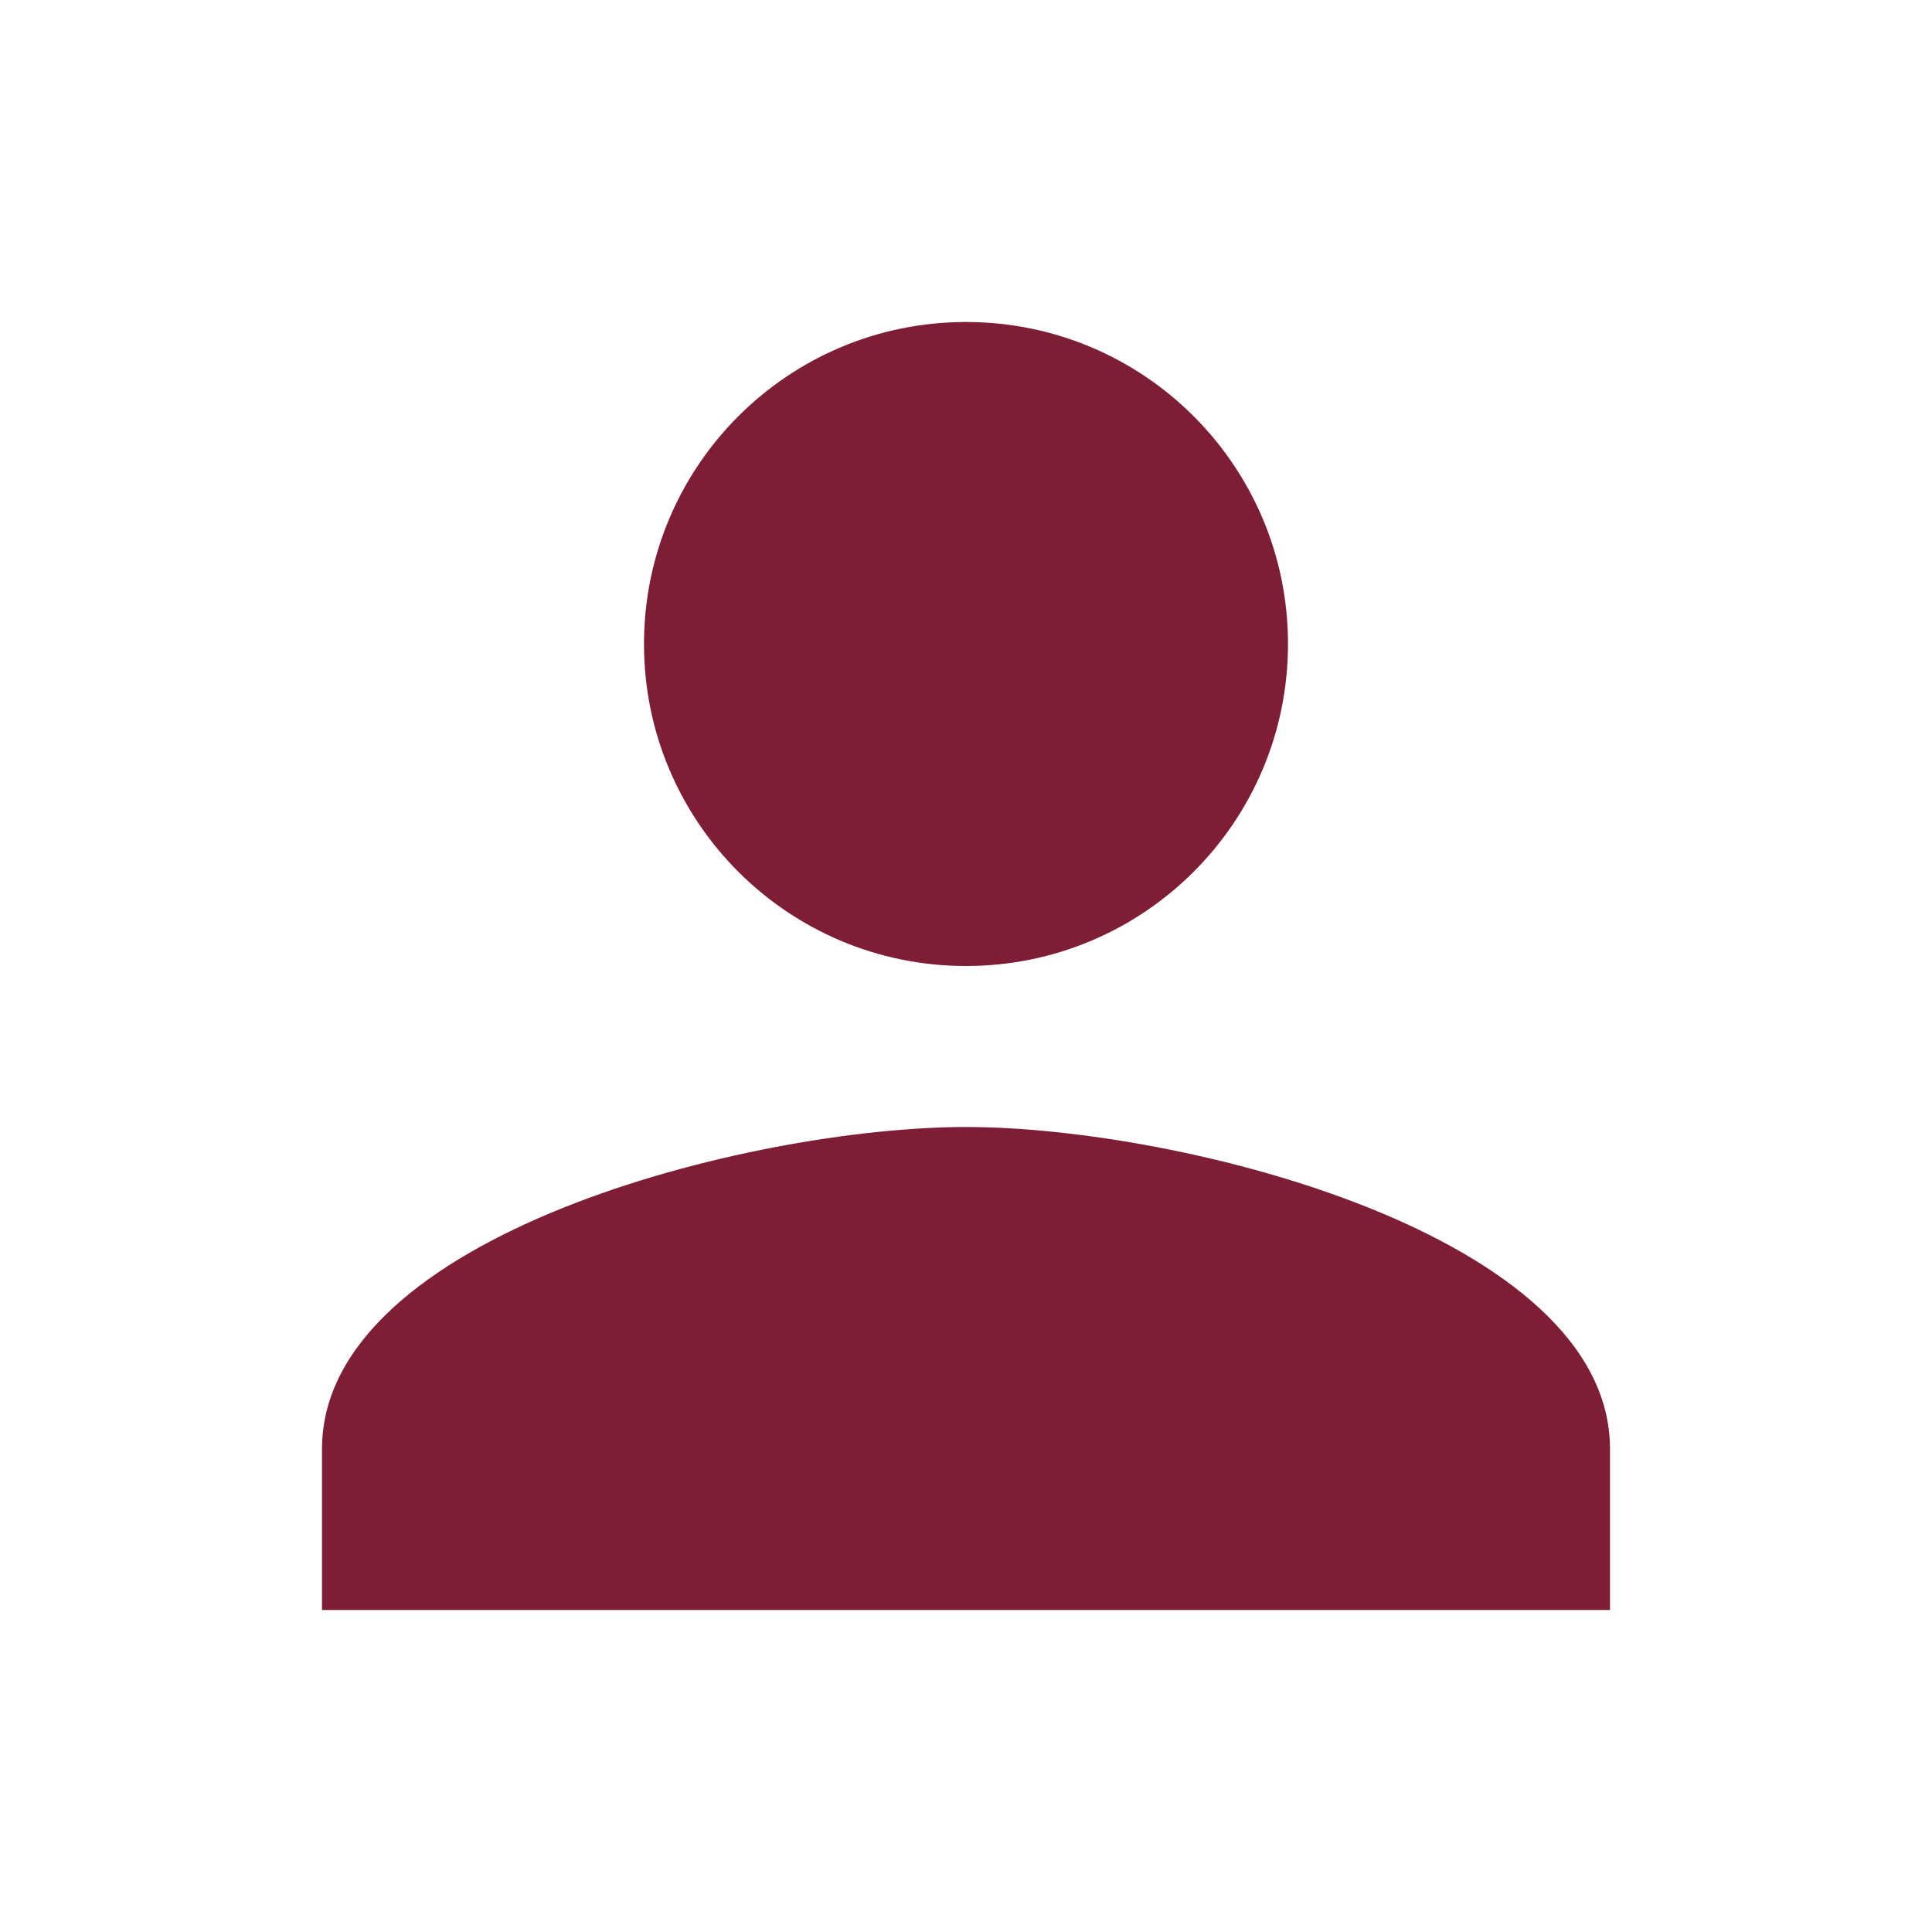
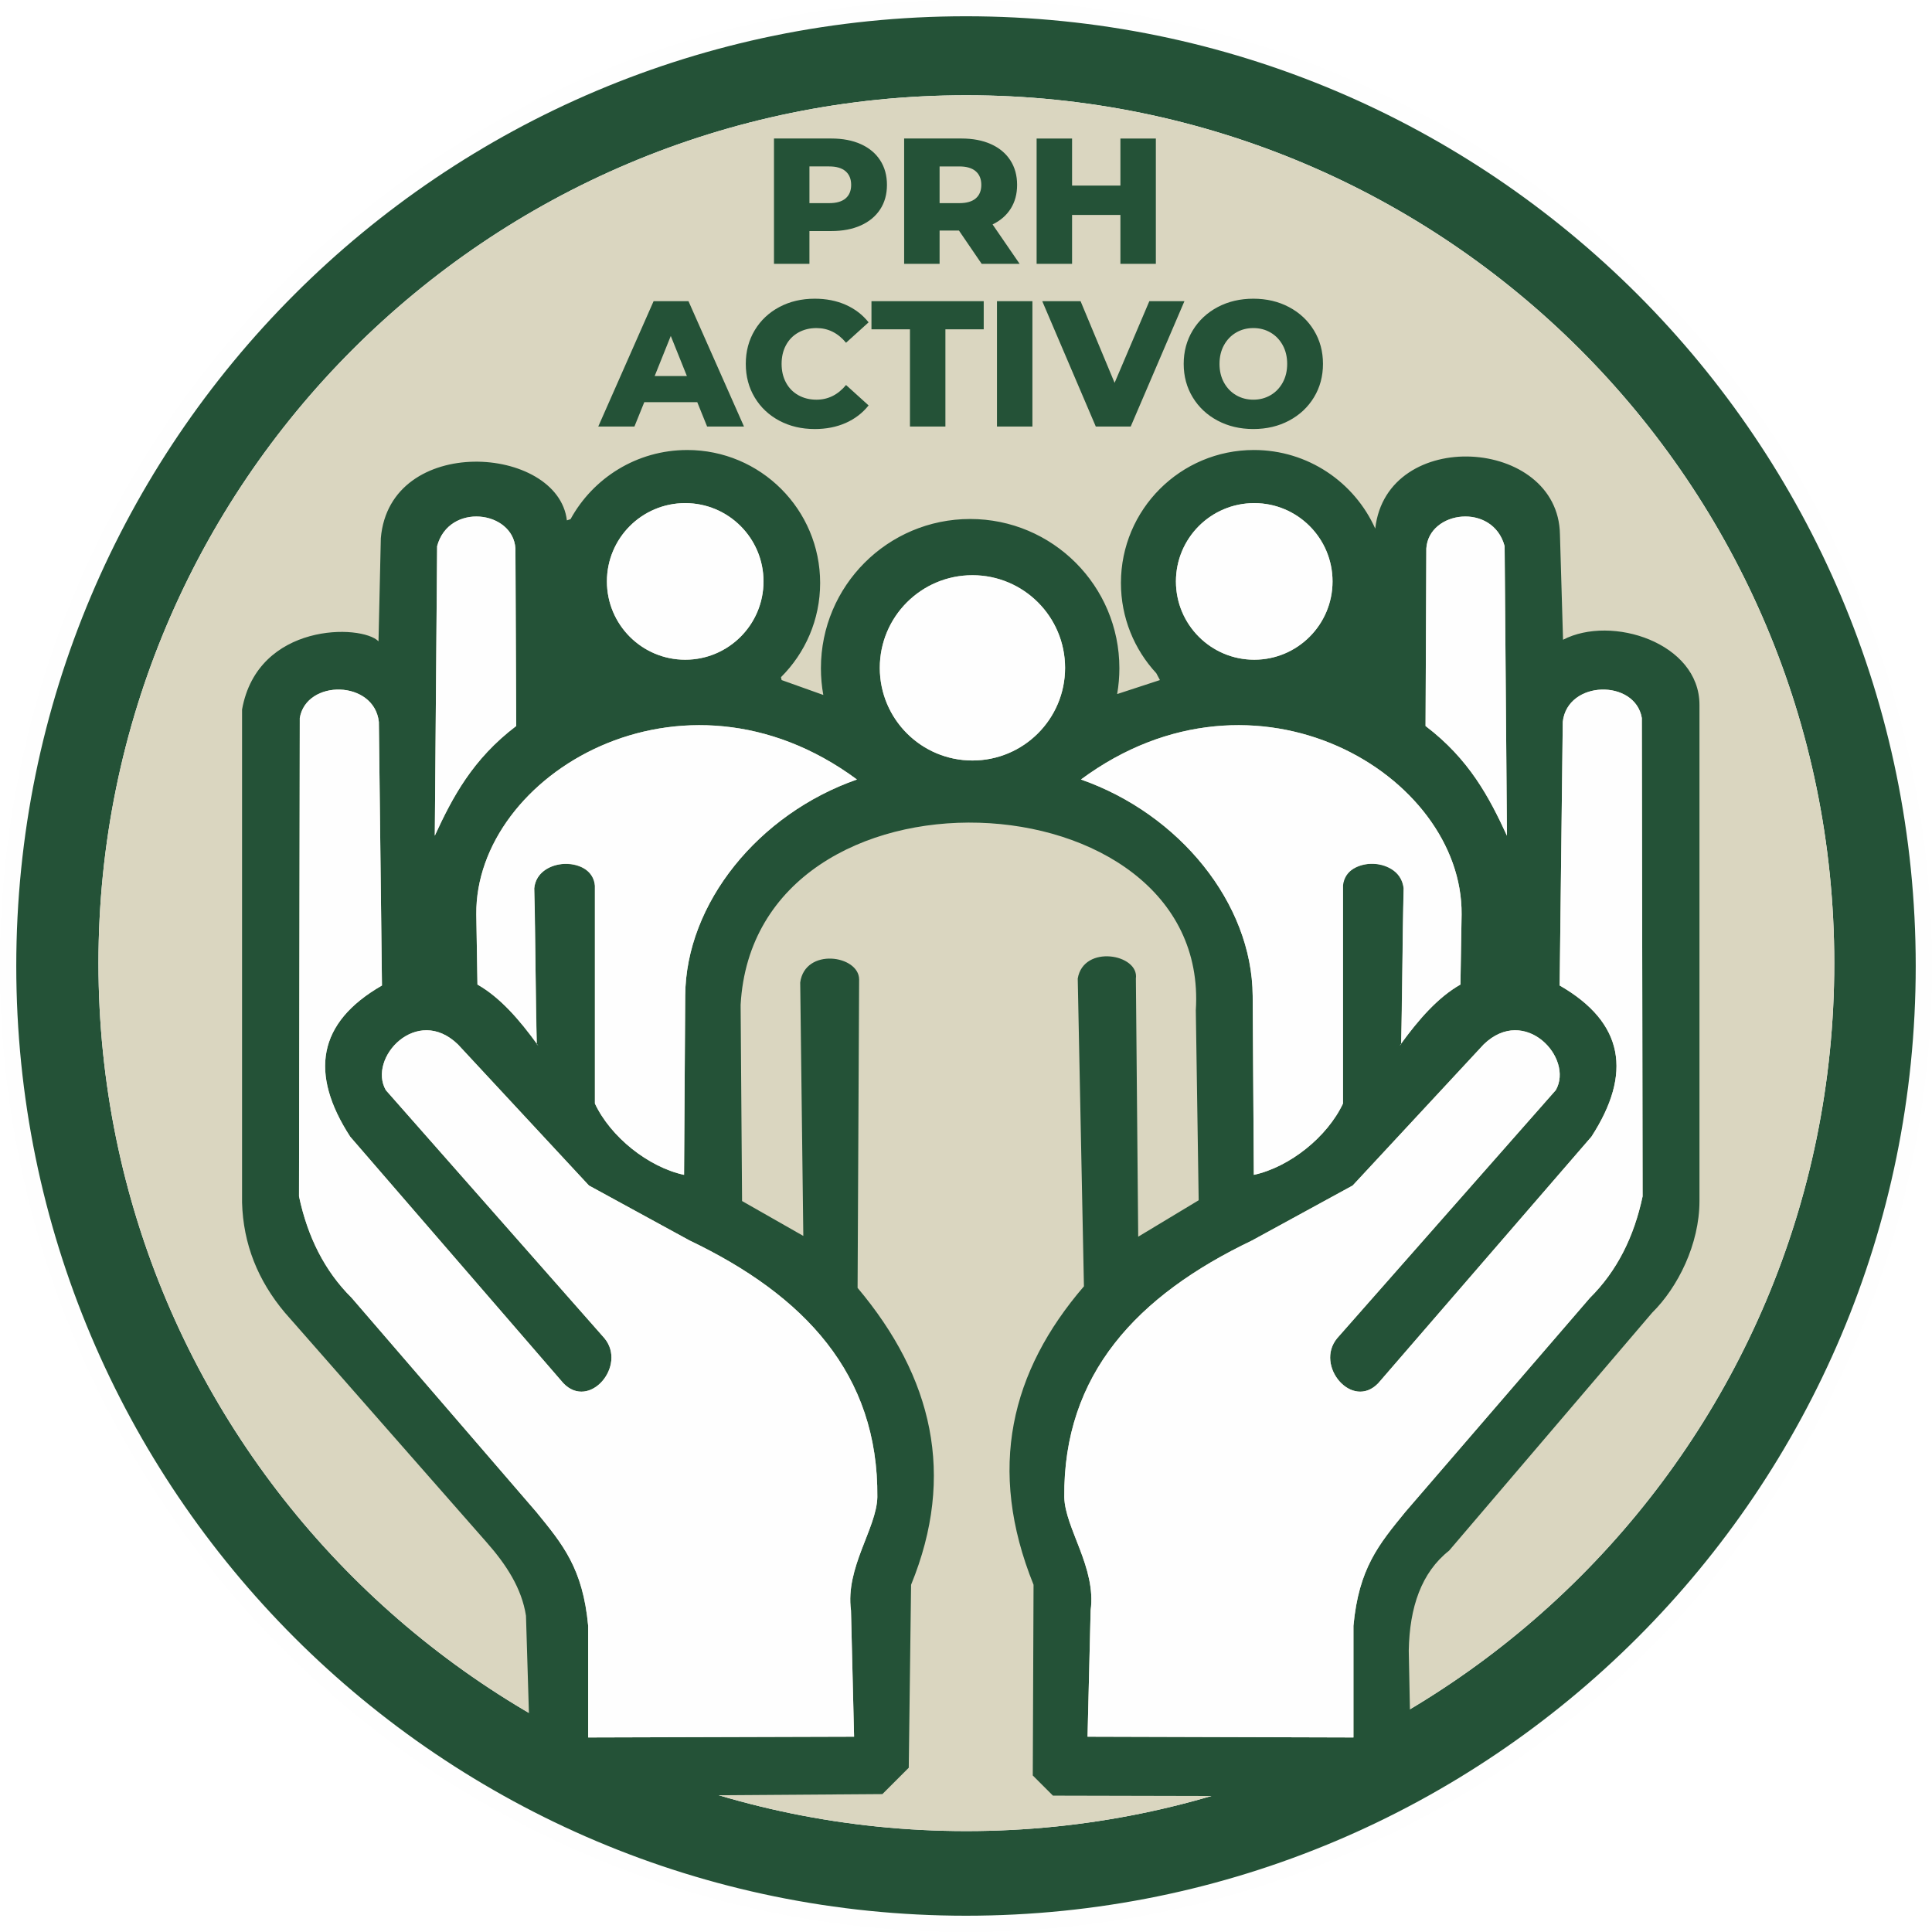
- <svg xmlns="http://www.w3.org/2000/svg" viewBox="0 0 24 24" fill="#7E1D36">
-   <path d="M12 12c2.21 0 4-1.79 4-4s-1.79-4-4-4-4 1.79-4 4 1.79 4 4 4zm0 2c-2.67 0-8 1.34-8 4v2h16v-2c0-2.66-5.33-4-8-4z" />
+ <svg xmlns="http://www.w3.org/2000/svg" xml:space="preserve" width="83.785mm" height="83.785mm" version="1.1" style="shape-rendering:geometricPrecision; text-rendering:geometricPrecision; image-rendering:optimizeQuality; fill-rule:evenodd; clip-rule:evenodd" viewBox="0 0 2601.17 2601.17">
+   <defs>
+     <style type="text/css">
+    
+     .str0 {stroke:#FEFEFE;stroke-width:21.91;stroke-miterlimit:22.926}
+     .fil4 {fill:none}
+     .fil2 {fill:#FEFEFE}
+     .fil0 {fill:#245237}
+     .fil1 {fill:#DAD6C0}
+     .fil3 {fill:#245237;fill-rule:nonzero}
+    
+   </style>
+   </defs>
+   <g id="Capa_x0020_1">
+     <g id="_2351343195232">
+       <g>
+         <path class="fil0" d="M1301.08 9.16c711.13,0 1287.61,576.48 1287.61,1287.61 0,711.13 -576.48,1287.61 -1287.61,1287.61 -711.13,0 -1287.61,-576.48 -1287.61,-1287.61 0,-711.13 576.48,-1287.61 1287.61,-1287.61zm0 119.09c645.36,0 1168.52,523.17 1168.52,1168.52 0,645.36 -523.17,1168.53 -1168.52,1168.53 -645.36,0 -1168.52,-523.17 -1168.52,-1168.53 0,-645.36 523.17,-1168.52 1168.52,-1168.52z" />
+         <path class="fil1" d="M1301.08 128.25c645.36,0 1168.52,523.17 1168.52,1168.52 0,645.36 -523.17,1168.53 -1168.52,1168.53 -645.36,0 -1168.52,-523.17 -1168.52,-1168.53 0,-645.36 523.17,-1168.52 1168.52,-1168.52z" />
+         <g>
+           <path class="fil0" d="M925.21 605.86c98.86,0 179,80.14 179,179 0,49.58 -20.16,94.45 -52.73,126.87 0.29,1.27 0.59,2.55 0.85,3.88l56.14 20.05c-2.11,-11.68 -3.22,-23.7 -3.22,-35.98 0,-110.97 89.96,-200.92 200.92,-200.92 110.97,0 200.92,89.96 200.92,200.92 0,11.78 -1.02,23.32 -2.97,34.54l0.15 0.18c19.14,-6.27 38.27,-12.53 57.41,-18.79 -1.73,-3.09 -3.36,-6.16 -4.9,-9.21 -29.54,-31.92 -47.6,-74.62 -47.6,-121.54 0,-98.86 80.14,-179 179,-179 72.79,0 135.43,43.45 163.4,105.83 15.45,-137.71 246.46,-123.31 248.66,7.7 1.39,47.32 2.78,94.63 4.18,141.96 65.17,-33.96 183.68,4.03 183.68,87.67 0,230.32 0,437.68 0,668 0,58.08 -29.23,116.4 -63.66,150.3 -91.15,106.81 -182.3,213.62 -273.46,320.42 -37.22,29.43 -53.24,75.99 -54.28,134.64 1.04,52.54 2.08,105.07 3.13,157.61 -9.74,12.87 -19.48,25.75 -29.22,38.62 -150.99,-0.35 -301.99,-0.7 -452.98,-1.05 -9.04,-9.04 -18.09,-18.09 -27.14,-27.13 0.35,-85.59 0.7,-171.17 1.04,-256.76 -63.04,-156.1 -30.55,-287.49 67.84,-401.83 -2.78,-138.12 -5.57,-276.24 -8.35,-414.36 7.83,-46.44 82.98,-32.87 78.28,0 1.05,115.86 2.09,231.71 3.14,347.56 27.14,-16.35 54.27,-32.7 81.41,-49.05 -1.39,-92.54 -2.45,-163.19 -3.85,-255.73 20.48,-320.82 -594.02,-350.27 -612.86,-7.28 0.69,94.29 1.25,169.77 1.95,264.05 27.48,15.66 54.97,31.32 82.46,46.97 -1.39,-113.77 -2.79,-227.53 -4.18,-341.3 6.61,-47.32 78.98,-36.7 79.33,-4.17 -0.69,138.47 -1.39,276.94 -2.08,415.41 100.9,119.99 132.55,251.93 72.02,399.75 -1.05,82.1 -2.09,164.22 -3.13,246.32 -11.83,11.83 -23.66,23.66 -35.49,35.49 -148.91,1.04 -297.82,2.09 -446.72,3.13 -8.96,-12.19 -17.92,-24.37 -26.88,-36.56 -2.09,-68.88 -4.18,-137.77 -6.26,-206.66 -5.7,-37.07 -26.64,-69.05 -53.23,-99.15 -90.46,-102.98 -180.91,-205.96 -271.37,-308.95 -36.36,-43.23 -56.1,-92.44 -57.66,-148.2 0,-221.27 0,-442.54 0,-663.81 21.05,-117.77 161.09,-114.99 183.7,-91.86 1.05,-46.27 2.09,-92.55 3.13,-138.82 12.01,-141.08 238.49,-125.6 250.5,-24 1.69,-0.65 3.32,-1.17 4.92,-1.64 30.41,-55.48 89.34,-93.1 157.07,-93.1zm224.68 1732.35c-119.33,0.35 -238.67,0.7 -358.01,1.04 0,-50.1 0,-100.2 0,-150.3 -7.13,-77.23 -34.09,-109.59 -69.93,-153.43 -82.8,-96.03 -165.61,-192.05 -248.41,-288.07 -36.58,-36.25 -59.45,-82.39 -70.97,-136.73 0.35,-214.66 0.69,-429.32 1.04,-643.98 8.88,-52.53 100.2,-51.32 106.46,5.22 1.39,118.29 2.78,236.58 4.18,354.87 -87.04,50.01 -97.71,118.73 -42.8,203.53 95.67,110.63 191.34,221.27 287.02,331.91 35.14,36.7 85.93,-23.66 55.31,-60.54 -98.11,-111.33 -196.22,-222.66 -294.33,-333.99 -24.79,-43.23 41.75,-115.16 97.06,-61.58 58.8,63.32 117.6,126.64 176.4,189.96 45.23,24.7 90.45,49.41 135.69,74.11 154.29,73.85 254.17,179.76 252.59,345.48 -0.92,41.93 -43.28,94.79 -35.49,152.38 1.4,56.71 2.79,113.43 4.18,170.14zm314.34 0c119.34,0.35 238.67,0.7 358,1.04 0,-50.1 0,-100.2 0,-150.3 7.13,-77.23 34.1,-109.59 69.93,-153.43 82.81,-96.03 165.61,-192.05 248.41,-288.07 36.58,-36.25 59.45,-82.39 70.97,-136.73 -0.35,-214.66 -0.7,-429.32 -1.04,-643.98 -8.87,-52.53 -100.2,-51.32 -106.46,5.22 -1.39,118.29 -2.78,236.58 -4.18,354.87 87.04,50.01 97.71,118.73 42.79,203.53 -95.67,110.63 -191.35,221.27 -287.02,331.91 -35.14,36.7 -85.94,-23.66 -55.32,-60.54 98.11,-111.33 196.23,-222.66 294.33,-333.99 24.79,-43.23 -41.75,-115.16 -97.07,-61.58 -58.79,63.32 -117.59,126.64 -176.39,189.96 -45.23,24.7 -90.46,49.41 -135.68,74.11 -154.3,73.85 -254.17,179.76 -252.59,345.48 0.92,41.93 43.28,94.79 35.49,152.38 -1.39,56.71 -2.79,113.43 -4.18,170.14zm-739.47 -930.21l-2.09 -2.88 2.09 2.88zm-2.09 -2.88l-0.02 -0.02 0.02 0.02zm-0.02 -0.02c-24.36,-33.53 -50.13,-62.69 -79.83,-79.55 -0.52,-31.49 -1.05,-62.98 -1.56,-94.46 -1.73,-187.92 276.92,-355.86 512.47,-181.61 -132.45,46.33 -230.4,166.56 -231.2,291.07l-1.55 241.24c-48.32,-10.51 -99,-51.19 -120.03,-96.03 0,-97.76 0,-195.53 0,-293.29 -0.32,-37.15 -76.45,-42.21 -81.69,3.53l3.39 209.1zm1161.69 2.91l2.1 -2.91 -2.1 2.91zm2.1 -2.91l0 -0 0 0zm0 -0c24.37,-33.53 50.13,-62.69 79.83,-79.55 0.52,-31.49 1.04,-62.98 1.57,-94.46 1.72,-187.92 -276.92,-355.86 -512.48,-181.61 132.45,46.33 230.4,166.56 231.2,291.07l1.56 241.24c48.32,-10.51 99.01,-51.19 120.03,-96.03 0,-97.76 0,-195.53 0,-293.29 -2.08,-33.9 74.4,-45.93 81.68,3.54l-3.39 209.09zm32.86 -427.64c0.35,-79.67 0.7,-159.34 1.04,-239.01 3.31,-51.15 89.59,-62.1 105.42,-3.14 1.05,129.95 2.09,259.9 3.14,389.84 -23.88,-51.76 -50.72,-102.93 -109.6,-147.69zm-1224.3 0c-0.35,-79.67 -0.7,-159.34 -1.05,-239.01 -3.3,-51.15 -89.59,-62.1 -105.42,-3.14 -1.05,129.95 -2.09,259.9 -3.14,389.84 23.88,-51.76 50.72,-102.93 109.6,-147.69zm227.54 -300.08c58.22,0 105.41,47.2 105.41,105.42 0,58.22 -47.2,105.41 -105.41,105.41 -58.22,0 -105.42,-47.2 -105.42,-105.41 0,-58.22 47.2,-105.42 105.42,-105.42zm386.7 97.07c68.88,0 124.73,55.84 124.73,124.72 0,68.89 -55.85,124.73 -124.73,124.73 -68.88,0 -124.72,-55.84 -124.72,-124.73 0,-68.88 55.84,-124.72 124.72,-124.72zm379.4 -97.07c58.22,0 105.42,47.2 105.42,105.42 0,58.22 -47.2,105.41 -105.42,105.41 -58.22,0 -105.42,-47.2 -105.42,-105.41 0,-58.22 47.2,-105.42 105.42,-105.42z" />
+         </g>
+         <g>
+           <path class="fil2" d="M724.77 1408c-24.99,-34.75 -51.38,-65.11 -81.93,-82.45 -0.52,-31.49 -1.05,-62.97 -1.56,-94.46 -1.73,-187.92 276.92,-355.86 512.47,-181.61 -132.45,46.33 -230.4,166.57 -231.2,291.07l-1.55 241.24c-48.32,-10.51 -99.01,-51.19 -120.03,-96.02 0,-97.76 0,-195.52 0,-293.29 -4.43,-42.36 -78.56,-37.35 -81.69,3.53 2.09,69.93 1.32,139.98 3.41,209.91l2.08 2.1zm963.89 -730.63c58.22,0 105.42,47.2 105.42,105.42 0,58.22 -47.2,105.42 -105.42,105.42 -58.22,0 -105.42,-47.2 -105.42,-105.42 0,-58.22 47.2,-105.42 105.42,-105.42zm-538.77 1660.84c-119.33,0.34 -238.67,0.7 -358,1.04 0,-50.1 0,-100.2 0,-150.3 -7.13,-77.24 -34.09,-109.59 -69.93,-153.43 -82.8,-96.02 -165.61,-192.05 -248.41,-288.07 -36.58,-36.25 -59.45,-82.4 -70.97,-136.73 0.35,-214.66 0.7,-429.32 1.04,-643.98 8.87,-52.54 100.2,-51.32 106.46,5.22 1.39,118.29 2.78,236.58 4.18,354.87 -87.04,50.01 -97.7,118.73 -42.79,203.53 95.67,110.63 191.35,221.27 287.02,331.91 35.14,36.7 85.93,-23.66 55.32,-60.54 -98.11,-111.33 -196.22,-222.66 -294.33,-333.99 -24.79,-43.23 41.75,-115.16 97.07,-61.58 58.79,63.32 117.59,126.64 176.39,189.96 45.23,24.7 90.46,49.4 135.69,74.1 154.3,73.85 254.18,179.77 252.59,345.48 -0.92,41.93 -43.27,94.78 -35.49,152.38 1.4,56.71 2.79,113.43 4.18,170.14zm314.34 0c119.34,0.34 238.67,0.7 358,1.04 0,-50.1 0,-100.2 0,-150.3 7.13,-77.24 34.1,-109.59 69.93,-153.43 82.81,-96.02 165.61,-192.05 248.41,-288.07 36.58,-36.25 59.45,-82.4 70.97,-136.73 -0.34,-214.66 -0.69,-429.32 -1.04,-643.98 -8.87,-52.54 -100.2,-51.32 -106.46,5.22 -1.39,118.29 -2.78,236.58 -4.18,354.87 87.04,50.01 97.71,118.73 42.79,203.53 -95.67,110.63 -191.35,221.27 -287.02,331.91 -35.14,36.7 -85.93,-23.66 -55.32,-60.54 98.11,-111.33 196.22,-222.66 294.33,-333.99 24.79,-43.23 -41.75,-115.16 -97.06,-61.58 -58.8,63.32 -117.6,126.64 -176.39,189.96 -45.23,24.7 -90.46,49.4 -135.69,74.1 -154.3,73.85 -254.17,179.77 -252.59,345.48 0.92,41.93 43.28,94.78 35.49,152.38 -1.39,56.71 -2.79,113.43 -4.18,170.14zm420.12 -930.21c24.99,-34.75 51.38,-65.11 81.93,-82.45 0.52,-31.49 1.04,-62.97 1.56,-94.46 1.72,-187.92 -276.92,-355.86 -512.48,-181.61 132.45,46.33 230.4,166.57 231.2,291.07l1.55 241.24c48.32,-10.51 99.01,-51.19 120.03,-96.02 0,-97.76 -0,-195.52 -0,-293.29 4.43,-42.36 78.56,-37.35 81.69,3.53 -2.09,69.93 -1.33,139.98 -3.41,209.91l-2.08 2.1zm34.96 -430.55c0.35,-79.67 0.7,-159.34 1.04,-239.02 3.31,-51.14 89.59,-62.1 105.42,-3.13 1.05,129.95 2.09,259.89 3.13,389.84 -23.88,-51.76 -50.72,-102.93 -109.59,-147.69zm-1224.3 0c-0.35,-79.67 -0.7,-159.34 -1.05,-239.02 -3.3,-51.14 -89.59,-62.1 -105.42,-3.13 -1.05,129.95 -2.09,259.89 -3.14,389.84 23.88,-51.76 50.72,-102.93 109.6,-147.69zm227.54 -300.08c58.22,0 105.42,47.2 105.42,105.42 0,58.22 -47.2,105.42 -105.42,105.42 -58.22,0 -105.42,-47.2 -105.42,-105.42 0,-58.22 47.2,-105.42 105.42,-105.42zm386.7 97.07c68.88,0 124.73,55.84 124.73,124.73 0,68.88 -55.85,124.72 -124.73,124.72 -68.88,0 -124.72,-55.84 -124.72,-124.72 0,-68.88 55.84,-124.73 124.72,-124.73z" />
+         </g>
+         <path class="fil3" d="M1119.2 186.48c15.27,0 28.52,2.53 39.77,7.59 11.25,5.06 19.93,12.29 26.03,21.69 6.11,9.4 9.16,20.45 9.16,33.14 0,12.69 -3.05,23.7 -9.16,33.02 -6.11,9.32 -14.78,16.51 -26.03,21.57 -11.25,5.06 -24.5,7.59 -39.77,7.59l-29.41 0 0 44.11 -47.73 0 0 -168.73 77.13 0zm-2.89 87.02c9.8,0 17.19,-2.13 22.18,-6.39 4.98,-4.26 7.47,-10.33 7.47,-18.2 0,-7.87 -2.49,-13.98 -7.47,-18.32 -4.98,-4.34 -12.37,-6.51 -22.18,-6.51l-26.51 0 0 49.41 26.51 0zm174.75 36.88l-26.03 0 0 44.83 -47.73 0 0 -168.73 77.13 0c15.27,0 28.52,2.53 39.77,7.59 11.25,5.06 19.93,12.29 26.03,21.69 6.11,9.4 9.16,20.45 9.16,33.14 0,12.21 -2.85,22.86 -8.56,31.94 -5.7,9.08 -13.86,16.19 -24.46,21.33l36.4 53.03 -51.1 0 -30.61 -44.83zm30.13 -61.46c0,-7.87 -2.49,-13.98 -7.47,-18.32 -4.98,-4.34 -12.37,-6.51 -22.18,-6.51l-26.51 0 0 49.41 26.51 0c9.8,0 17.19,-2.13 22.18,-6.39 4.98,-4.26 7.47,-10.33 7.47,-18.2zm235.01 -62.43l0 168.73 -47.73 0 0 -65.8 -65.08 0 0 65.8 -47.73 0 0 -168.73 47.73 0 0 63.39 65.08 0 0 -63.39 47.73 0zm-617.42 354.99l-71.35 0 -13.26 32.78 -48.69 0 74.48 -168.73 47 0 74.72 168.73 -49.65 0 -13.26 -32.78zm-13.98 -35.19l-21.69 -53.99 -21.69 53.99 43.39 0zm172.1 71.35c-17.67,0 -33.55,-3.73 -47.61,-11.21 -14.06,-7.47 -25.11,-17.88 -33.14,-31.22 -8.03,-13.34 -12.05,-28.44 -12.05,-45.31 0,-16.87 4.02,-31.98 12.05,-45.31 8.03,-13.34 19.08,-23.74 33.14,-31.22 14.06,-7.47 29.93,-11.21 47.61,-11.21 15.43,0 29.33,2.73 41.7,8.2 12.37,5.46 22.66,13.34 30.85,23.62l-30.37 27.48c-10.93,-13.18 -24.18,-19.76 -39.77,-19.76 -9.16,0 -17.32,2.01 -24.47,6.03 -7.15,4.02 -12.69,9.68 -16.63,16.99 -3.94,7.31 -5.9,15.71 -5.9,25.19 0,9.48 1.97,17.88 5.9,25.19 3.94,7.31 9.48,12.98 16.63,16.99 7.15,4.02 15.31,6.03 24.47,6.03 15.59,0 28.84,-6.59 39.77,-19.76l30.37 27.48c-8.2,10.29 -18.48,18.16 -30.85,23.62 -12.37,5.46 -26.27,8.2 -41.7,8.2zm128.23 -134.26l-51.82 0 0 -37.84 151.13 0 0 37.84 -51.58 0 0 130.89 -47.73 0 0 -130.89zm117.15 -37.84l47.73 0 0 168.73 -47.73 0 0 -168.73zm252.37 0l-72.31 168.73 -47 0 -72.07 -168.73 51.58 0 45.8 109.91 46.76 -109.91 47.24 0zm92.8 172.1c-17.84,0 -33.87,-3.78 -48.09,-11.33 -14.22,-7.55 -25.39,-18 -33.5,-31.33 -8.12,-13.34 -12.17,-28.36 -12.17,-45.08 0,-16.71 4.06,-31.74 12.17,-45.08 8.11,-13.34 19.28,-23.78 33.5,-31.33 14.22,-7.55 30.25,-11.33 48.09,-11.33 17.84,0 33.86,3.78 48.09,11.33 14.22,7.55 25.39,18 33.5,31.33 8.12,13.34 12.17,28.36 12.17,45.08 0,16.71 -4.06,31.74 -12.17,45.08 -8.12,13.34 -19.28,23.78 -33.5,31.33 -14.22,7.55 -30.25,11.33 -48.09,11.33zm0 -39.53c8.52,0 16.23,-2.01 23.14,-6.03 6.91,-4.02 12.37,-9.68 16.39,-16.99 4.02,-7.31 6.03,-15.71 6.03,-25.19 0,-9.48 -2.01,-17.88 -6.03,-25.19 -4.02,-7.31 -9.48,-12.98 -16.39,-16.99 -6.91,-4.02 -14.62,-6.03 -23.14,-6.03 -8.52,0 -16.23,2.01 -23.14,6.03 -6.91,4.02 -12.37,9.68 -16.39,16.99 -4.02,7.31 -6.03,15.71 -6.03,25.19 0,9.48 2.01,17.88 6.03,25.19 4.02,7.31 9.48,12.98 16.39,16.99 6.91,4.02 14.62,6.03 23.14,6.03z" />
+       </g>
+       <path class="fil4 str0" d="M1300.58 10.95c712.24,0 1289.63,577.39 1289.63,1289.63 0,712.24 -577.39,1289.63 -1289.63,1289.63 -712.24,0 -1289.63,-577.39 -1289.63,-1289.63 0,-712.24 577.39,-1289.63 1289.63,-1289.63z" />
+     </g>
+   </g>
</svg>
